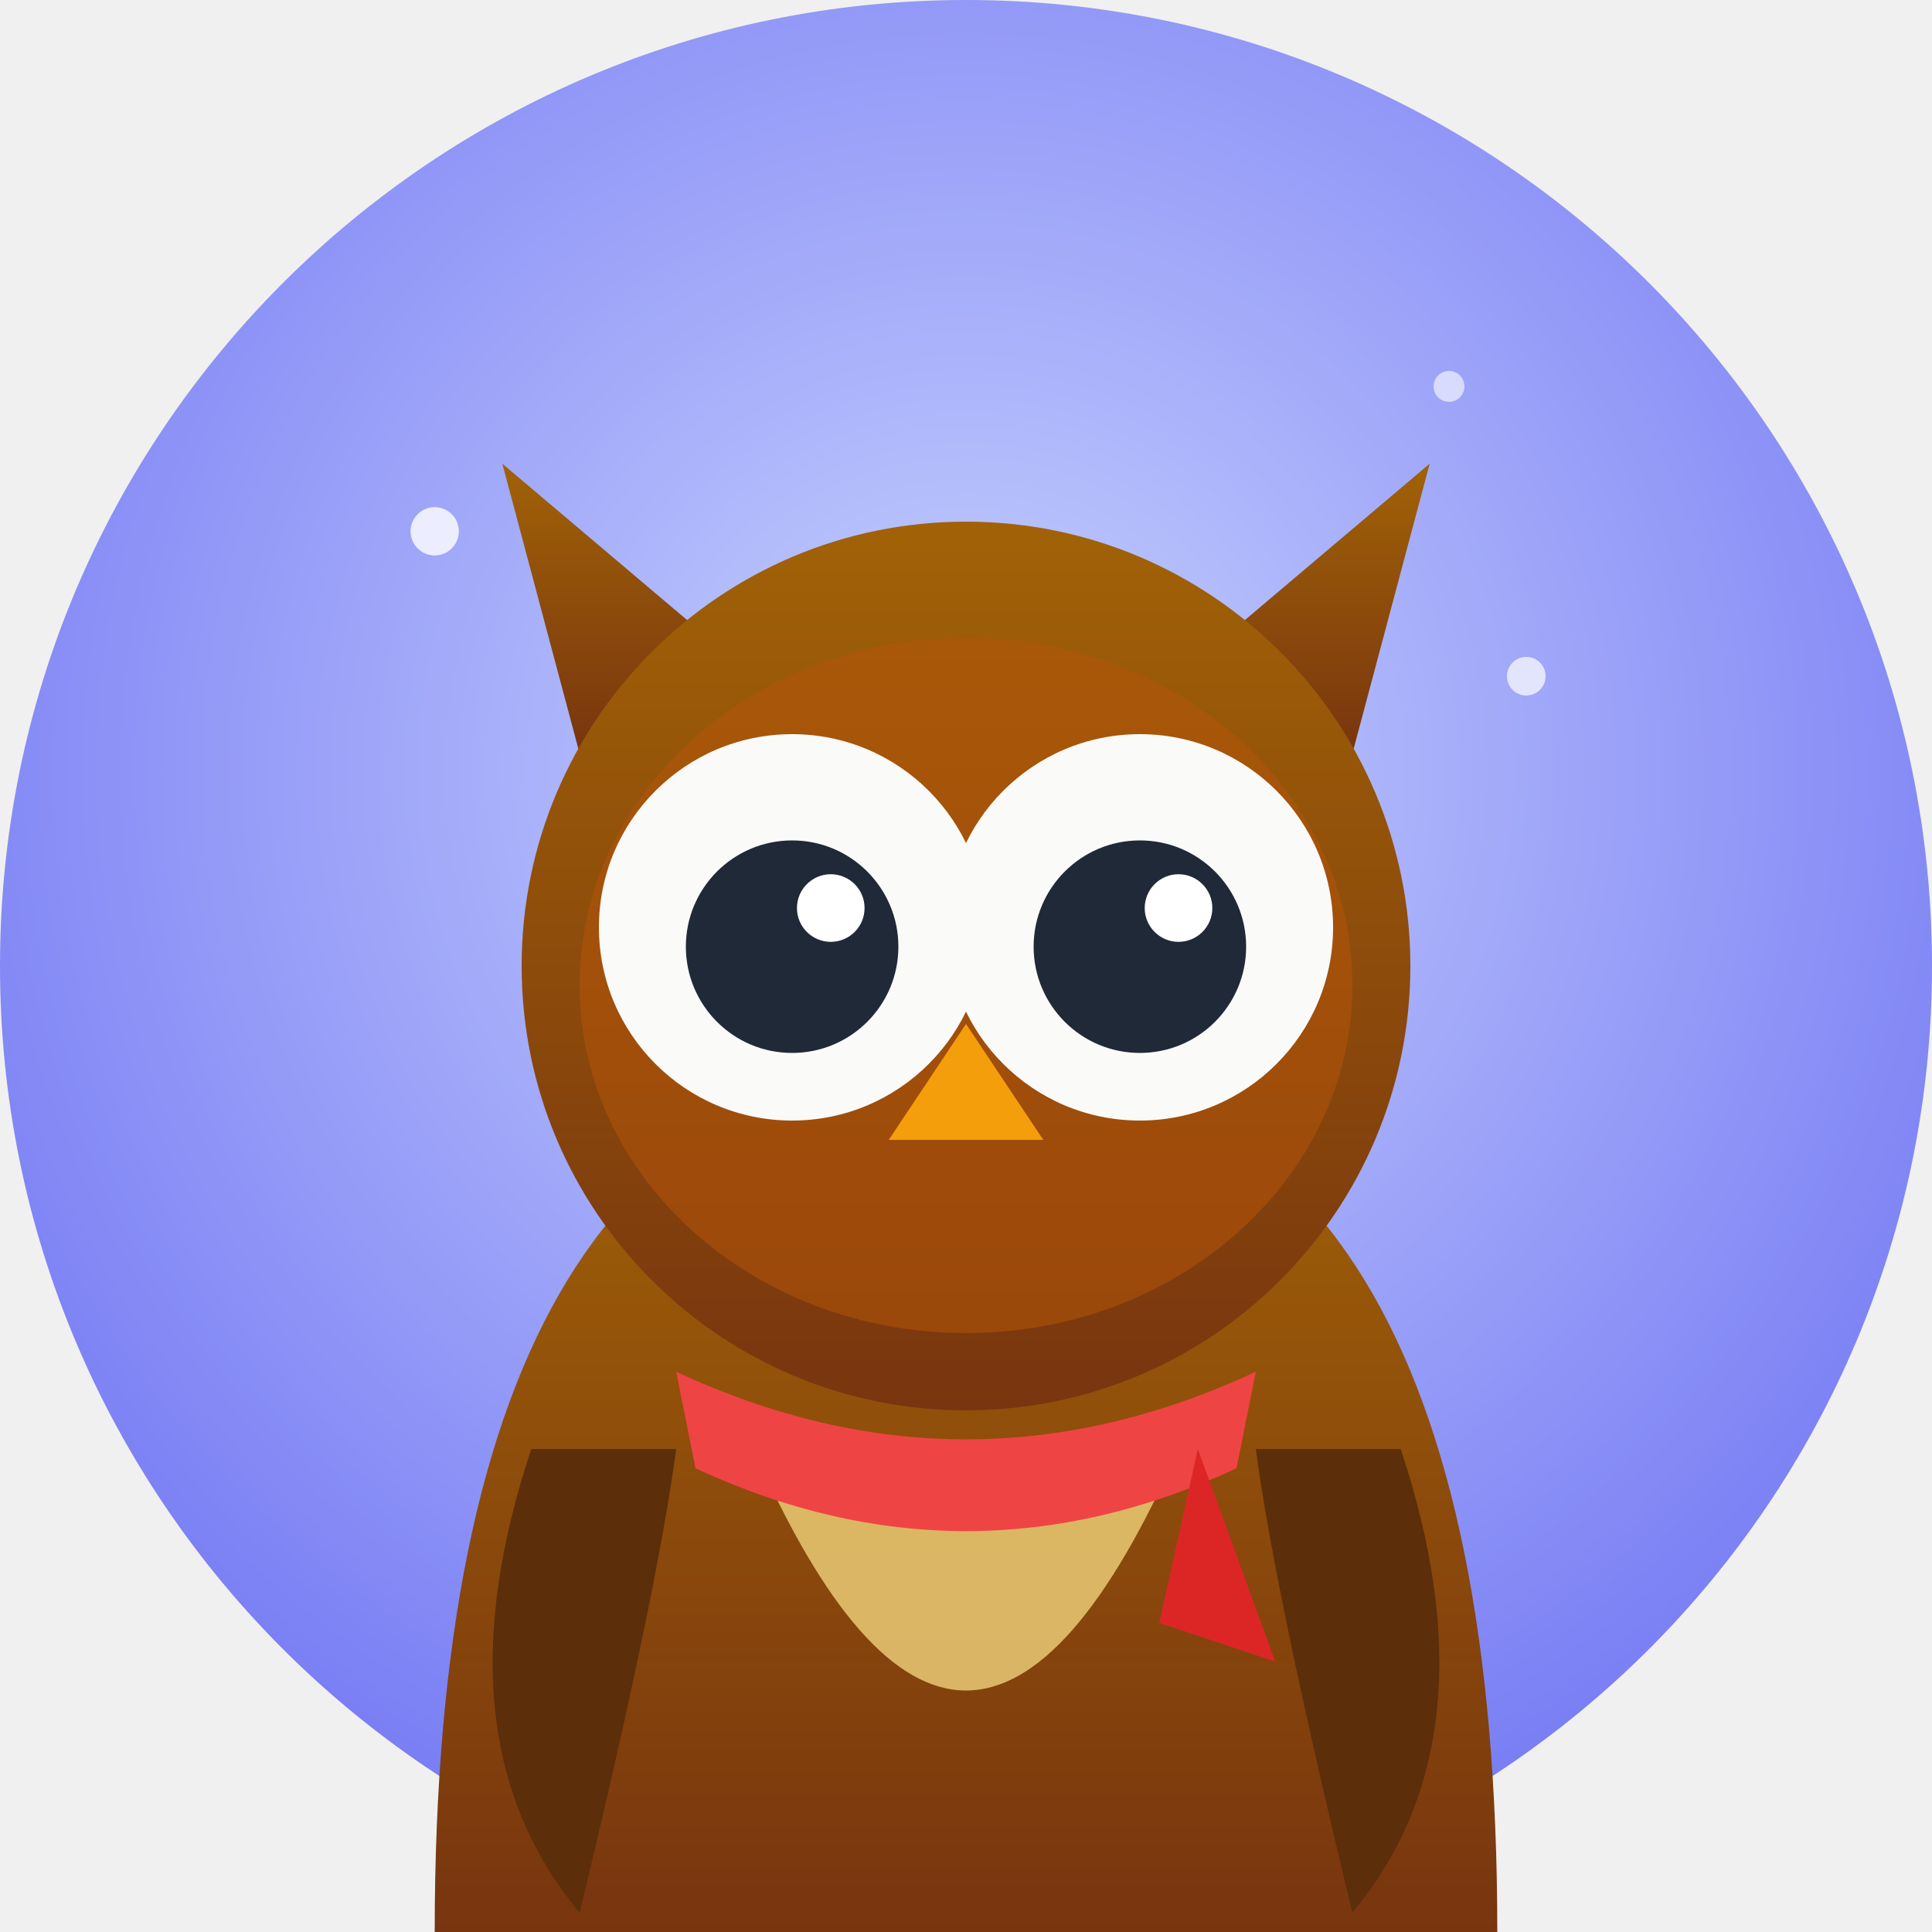
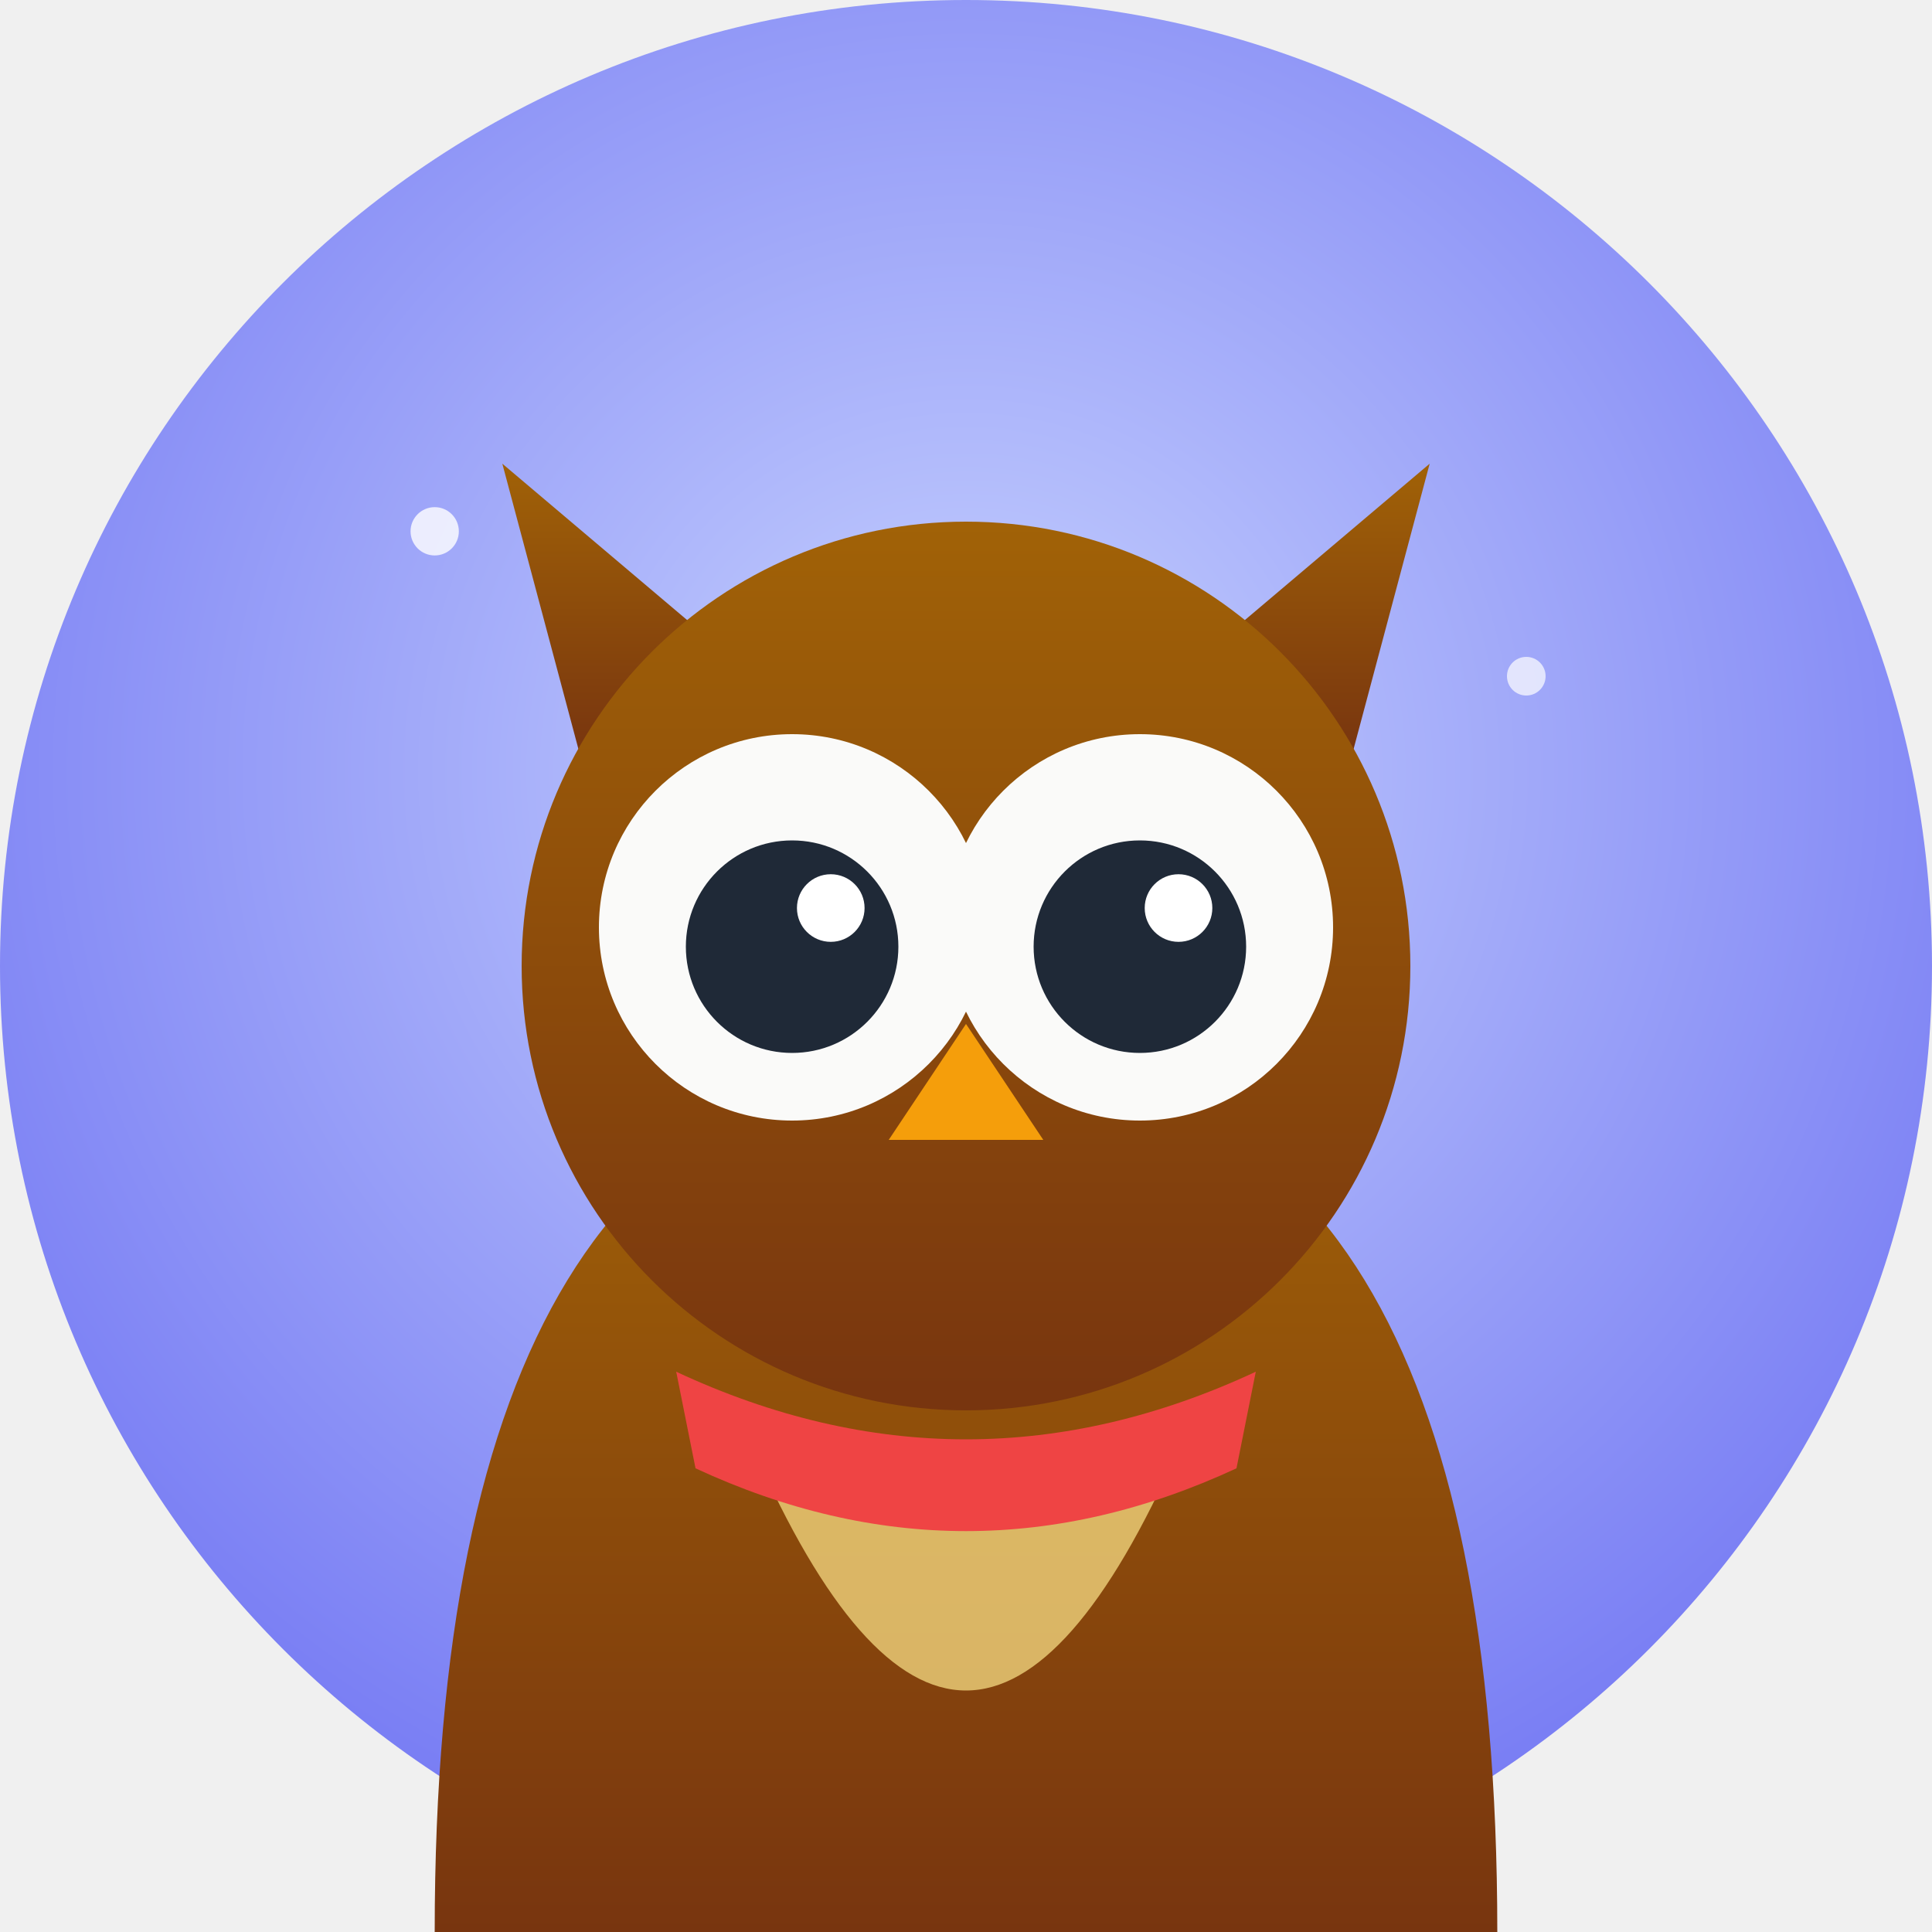
<svg xmlns="http://www.w3.org/2000/svg" viewBox="0 0 200 200">
  <defs>
    <radialGradient id="bg-o" cx="0.5" cy="0.4" r="0.75">
      <stop offset="0%" stop-color="#c7d2fe" />
      <stop offset="100%" stop-color="#6366f1" />
    </radialGradient>
    <linearGradient id="owl-body" x1="0" y1="0" x2="0" y2="1">
      <stop offset="0%" stop-color="#a16207" />
      <stop offset="100%" stop-color="#78350f" />
    </linearGradient>
  </defs>
  <circle cx="100" cy="100" r="100" fill="url(#bg-o)" />
  <circle cx="45" cy="55" r="2.5" fill="#fff" opacity="0.8" />
  <circle cx="158" cy="70" r="2" fill="#fff" opacity="0.7" />
-   <circle cx="150" cy="40" r="1.6" fill="#fff" opacity="0.6" />
  <path d="M45 200 Q 45 110 100 110 Q 155 110 155 200 Z" fill="url(#owl-body)" />
-   <path d="M55 150 Q 45 180 60 198 Q 68 165 70 150 Z" fill="#5c2e0a" />
-   <path d="M145 150 Q 155 180 140 198 Q 132 165 130 150 Z" fill="#5c2e0a" />
  <path d="M78 150 Q 100 200 122 150 Q 100 165 78 150 Z" fill="#fde68a" opacity="0.7" />
  <path d="M60 78 L 52 48 L 78 70 Z" fill="url(#owl-body)" />
  <path d="M140 78 L 148 48 L 122 70 Z" fill="url(#owl-body)" />
  <circle cx="100" cy="100" r="46" fill="url(#owl-body)" />
-   <ellipse cx="100" cy="102" rx="40" ry="36" fill="#b45309" opacity="0.55" />
  <circle cx="82" cy="96" r="20" fill="#fafaf9" />
  <circle cx="118" cy="96" r="20" fill="#fafaf9" />
  <circle cx="82" cy="98" r="11" fill="#1f2937" />
  <circle cx="118" cy="98" r="11" fill="#1f2937" />
  <circle cx="86" cy="94" r="3.5" fill="#fff" />
  <circle cx="122" cy="94" r="3.5" fill="#fff" />
  <path d="M100 106 L 92 118 L 108 118 Z" fill="#f59e0b" />
  <path d="M70 142 Q 100 156 130 142 L 128 152 Q 100 165 72 152 Z" fill="#ef4444" />
-   <path d="M124 150 L 132 172 L 120 168 Z" fill="#dc2626" />
</svg>
